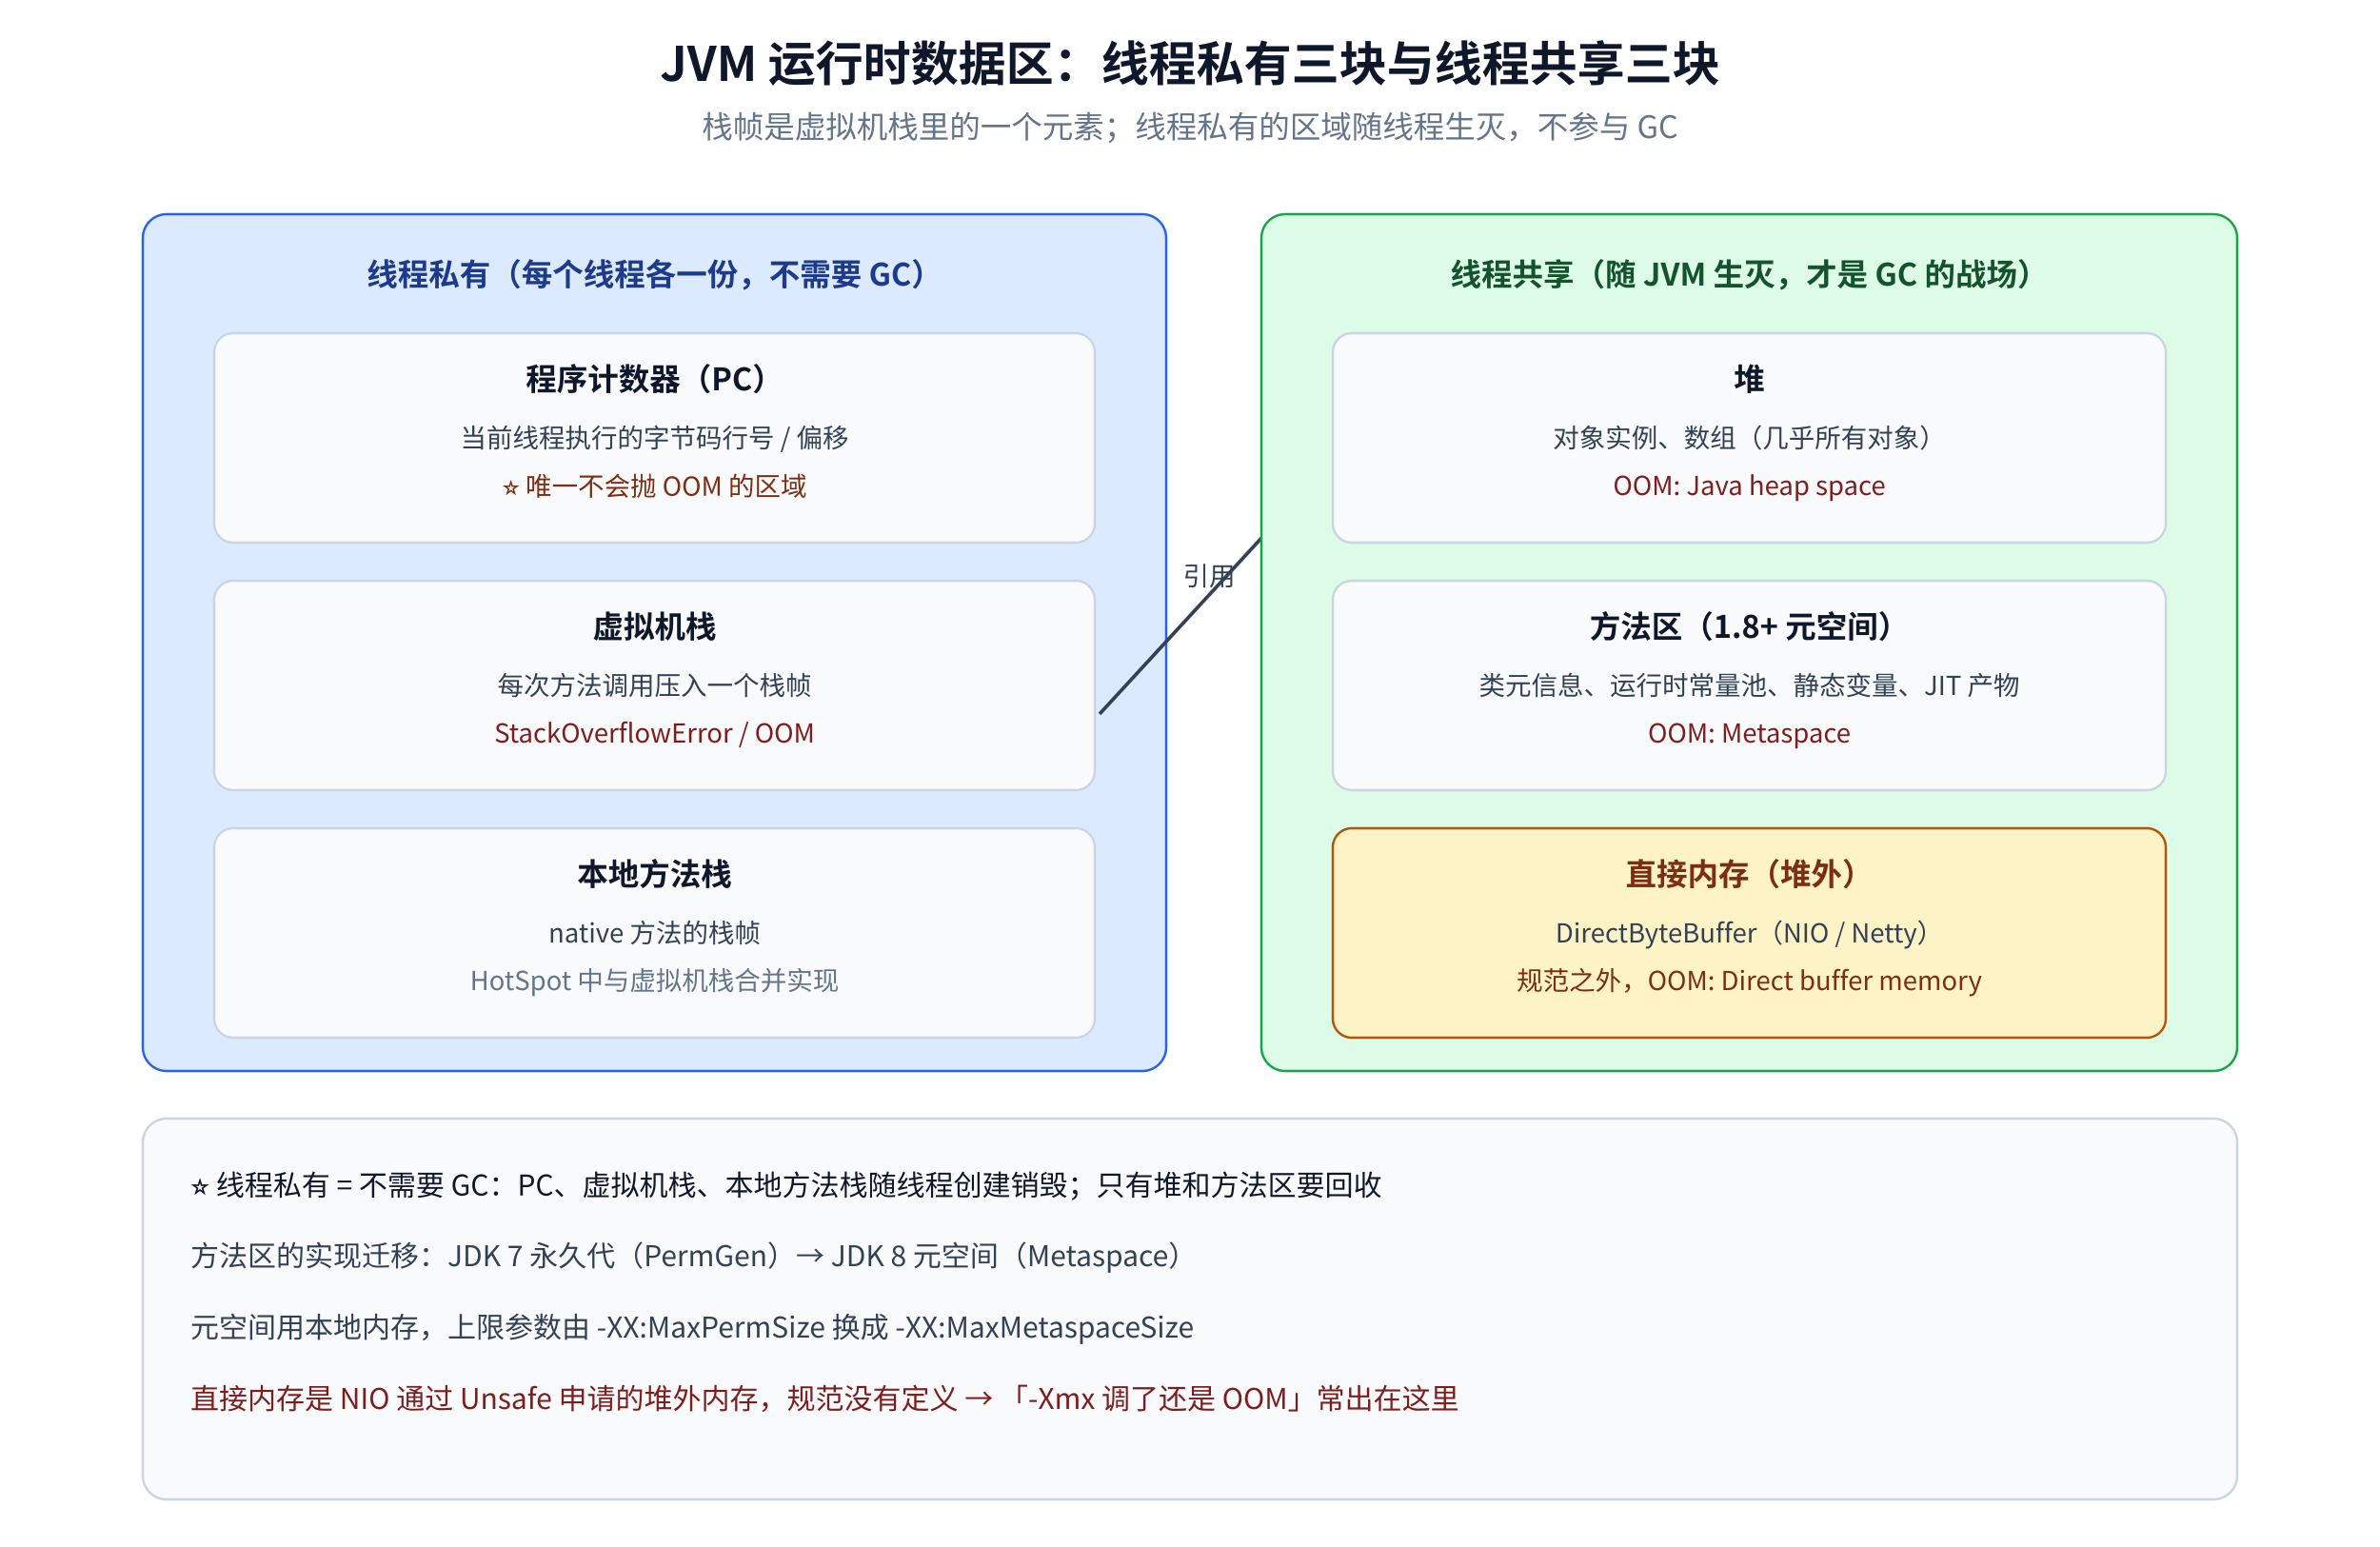
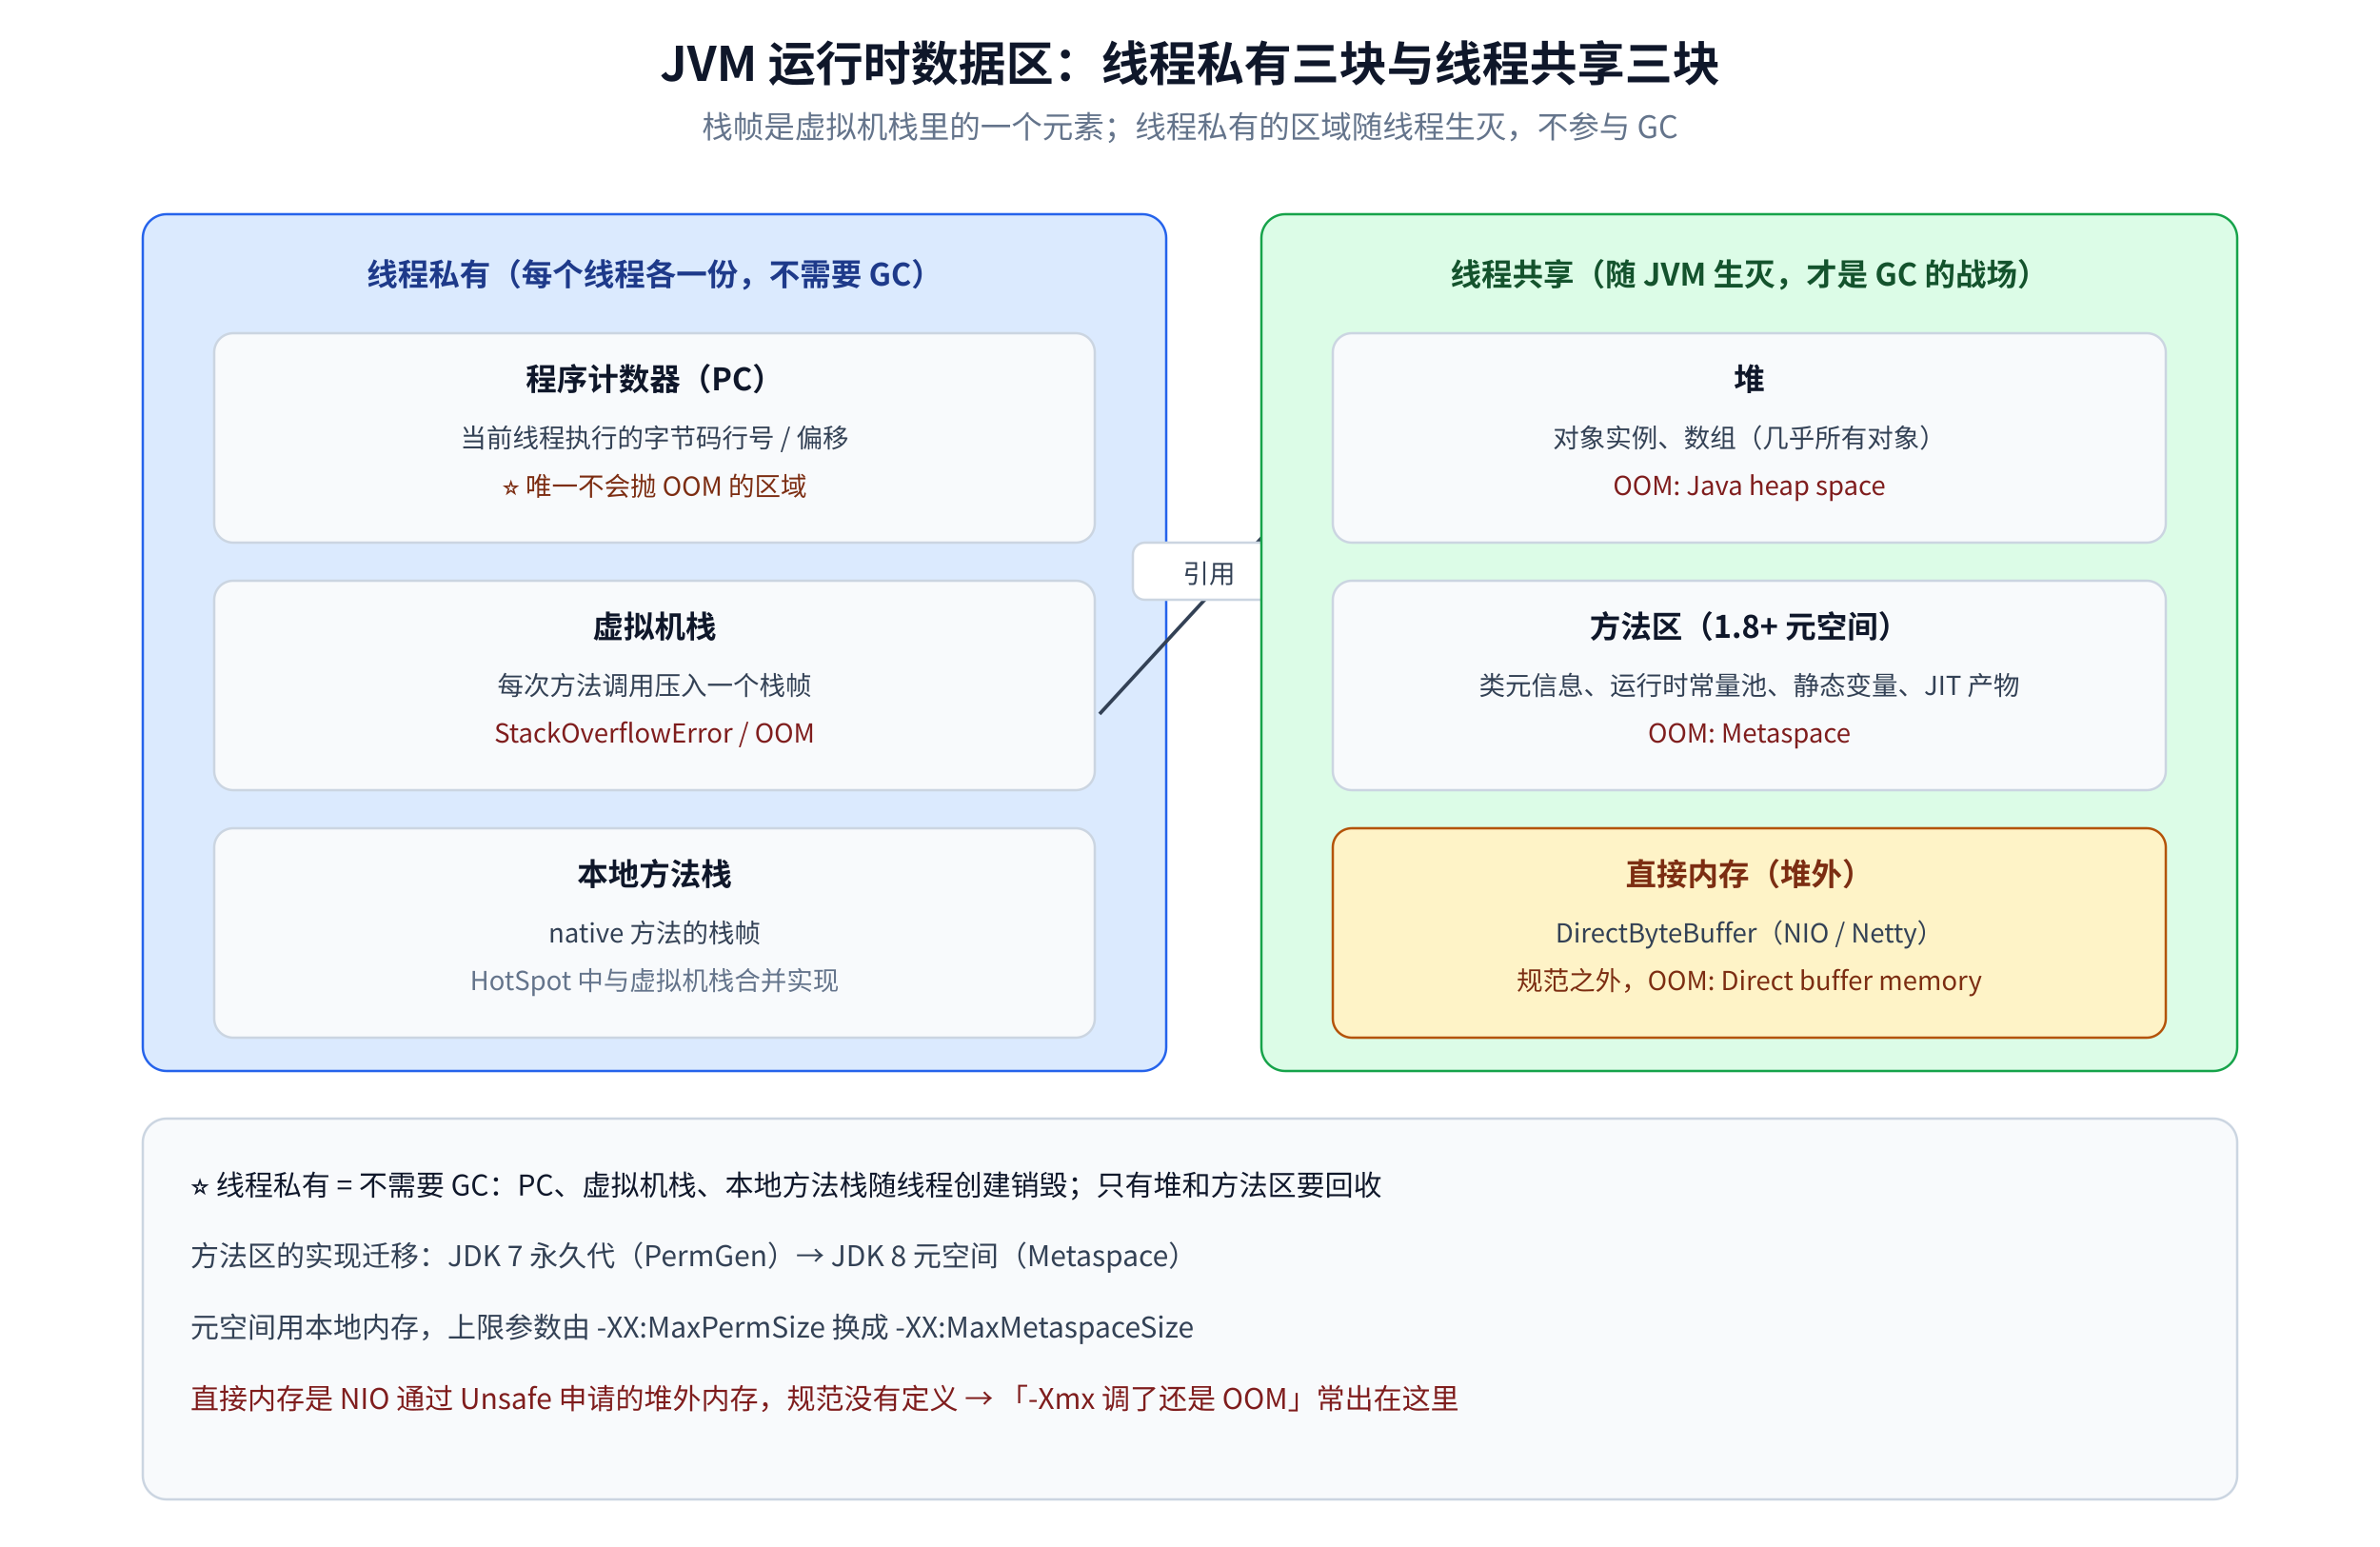
<svg xmlns="http://www.w3.org/2000/svg" viewBox="0 0 1000 650" width="1000" height="650" font-family="Microsoft YaHei, PingFang SC, Noto Sans CJK SC, sans-serif">
  <rect x="0" y="0" width="1000" height="650" fill="#ffffff" />
  <text x="500" y="34" text-anchor="middle" font-size="20" font-weight="bold" fill="#0f172a">JVM 运行时数据区：线程私有三块与线程共享三块</text>
  <text x="500" y="58" text-anchor="middle" font-size="13" fill="#64748b">栈帧是虚拟机栈里的一个元素；线程私有的区域随线程生灭，不参与 GC</text>
  <rect x="60" y="90" width="430" height="360" rx="10" fill="#dbeafe" stroke="#2563eb" />
  <text x="275" y="120" font-size="13" font-weight="700" text-anchor="middle" fill="#1e3a8a">线程私有（每个线程各一份，不需要 GC）</text>
  <rect x="90" y="140" width="370" height="88" rx="8" fill="#f8fafc" stroke="#cbd5e1" />
  <text x="275" y="164" font-size="13" font-weight="700" text-anchor="middle" fill="#0f172a">程序计数器（PC）</text>
  <text x="275" y="188" font-size="11" text-anchor="middle" fill="#334155">当前线程执行的字节码行号 / 偏移</text>
  <text x="275" y="208" font-size="11" text-anchor="middle" fill="#7c2d12">⭐ 唯一不会抛 OOM 的区域</text>
  <rect x="90" y="244" width="370" height="88" rx="8" fill="#f8fafc" stroke="#cbd5e1" />
  <text x="275" y="268" font-size="13" font-weight="700" text-anchor="middle" fill="#0f172a">虚拟机栈</text>
  <text x="275" y="292" font-size="11" text-anchor="middle" fill="#334155">每次方法调用压入一个栈帧</text>
  <text x="275" y="312" font-size="11" text-anchor="middle" fill="#7f1d1d">StackOverflowError / OOM</text>
  <rect x="90" y="348" width="370" height="88" rx="8" fill="#f8fafc" stroke="#cbd5e1" />
  <text x="275" y="372" font-size="13" font-weight="700" text-anchor="middle" fill="#0f172a">本地方法栈</text>
  <text x="275" y="396" font-size="11" text-anchor="middle" fill="#334155">native 方法的栈帧</text>
  <text x="275" y="416" font-size="11" text-anchor="middle" fill="#64748b">HotSpot 中与虚拟机栈合并实现</text>
  <line x1="462" y1="300" x2="554" y2="200" stroke="#334155" stroke-width="1.5" />
-   <text x="508" y="246" font-size="11" text-anchor="middle" fill="#334155">引用</text>
+   <rect x="476" y="228" width="64" height="24" rx="5" fill="#ffffff" stroke="#cbd5e1" stroke-width="1" />
+   <text x="508" y="245" font-size="11" text-anchor="middle" fill="#334155">引用</text>
  <rect x="530" y="90" width="410" height="360" rx="10" fill="#dcfce7" stroke="#16a34a" />
  <text x="735" y="120" font-size="13" font-weight="700" text-anchor="middle" fill="#14532d">线程共享（随 JVM 生灭，才是 GC 的战场）</text>
  <rect x="560" y="140" width="350" height="88" rx="8" fill="#f8fafc" stroke="#cbd5e1" />
  <text x="735" y="164" font-size="13" font-weight="700" text-anchor="middle" fill="#0f172a">堆</text>
  <text x="735" y="188" font-size="11" text-anchor="middle" fill="#334155">对象实例、数组（几乎所有对象）</text>
  <text x="735" y="208" font-size="11" text-anchor="middle" fill="#7f1d1d">OOM: Java heap space</text>
  <rect x="560" y="244" width="350" height="88" rx="8" fill="#f8fafc" stroke="#cbd5e1" />
  <text x="735" y="268" font-size="13" font-weight="700" text-anchor="middle" fill="#0f172a">方法区（1.8+ 元空间）</text>
  <text x="735" y="292" font-size="11" text-anchor="middle" fill="#334155">类元信息、运行时常量池、静态变量、JIT 产物</text>
  <text x="735" y="312" font-size="11" text-anchor="middle" fill="#7f1d1d">OOM: Metaspace</text>
  <rect x="560" y="348" width="350" height="88" rx="8" fill="#fef3c7" stroke="#b45309" />
  <text x="735" y="372" font-size="13" font-weight="700" text-anchor="middle" fill="#7c2d12">直接内存（堆外）</text>
  <text x="735" y="396" font-size="11" text-anchor="middle" fill="#334155">DirectByteBuffer（NIO / Netty）</text>
  <text x="735" y="416" font-size="11" text-anchor="middle" fill="#7c2d12">规范之外，OOM: Direct buffer memory</text>
  <rect x="60" y="470" width="880" height="160" rx="10" fill="#f8fafc" stroke="#cbd5e1" />
  <text x="80" y="502" font-size="12" fill="#0f172a">⭐ 线程私有 = 不需要 GC：PC、虚拟机栈、本地方法栈随线程创建销毁；只有堆和方法区要回收</text>
  <text x="80" y="532" font-size="12" fill="#334155">方法区的实现迁移：JDK 7 永久代（PermGen）→ JDK 8 元空间（Metaspace）</text>
  <text x="80" y="562" font-size="12" fill="#334155">元空间用本地内存，上限参数由 -XX:MaxPermSize 换成 -XX:MaxMetaspaceSize</text>
  <text x="80" y="592" font-size="12" fill="#7f1d1d">直接内存是 NIO 通过 Unsafe 申请的堆外内存，规范没有定义 → 「-Xmx 调了还是 OOM」常出在这里</text>
</svg>
